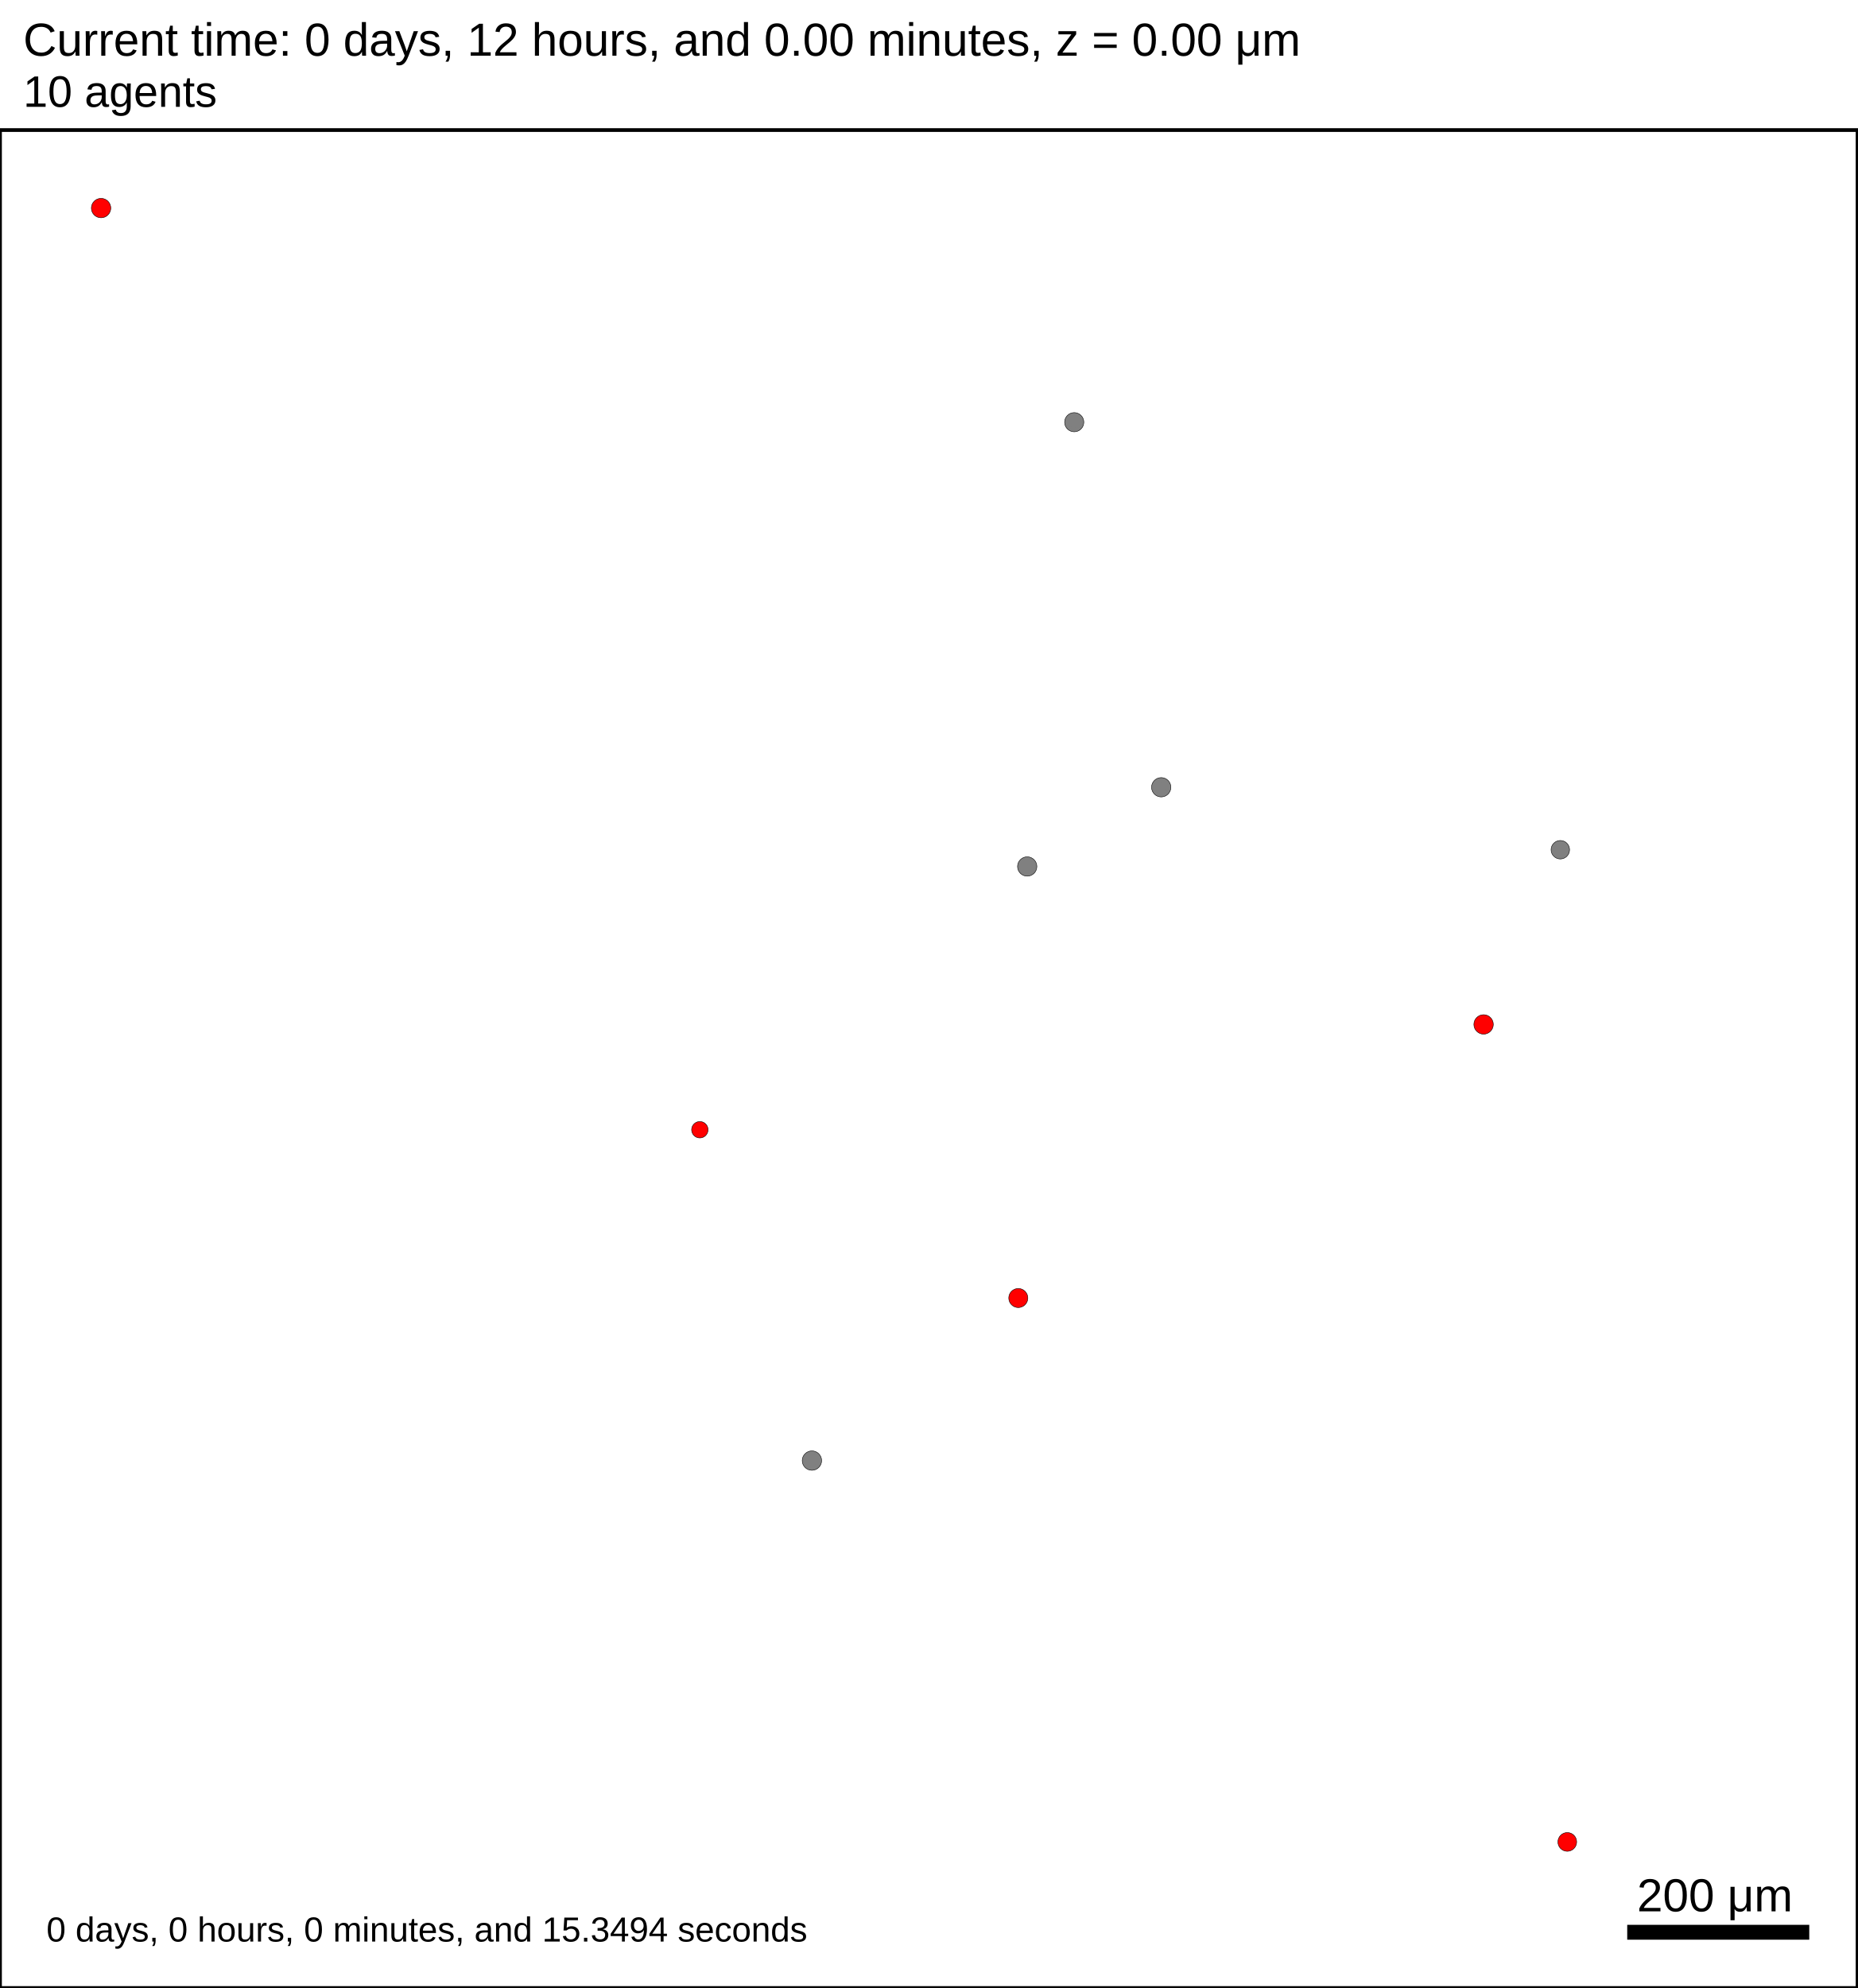
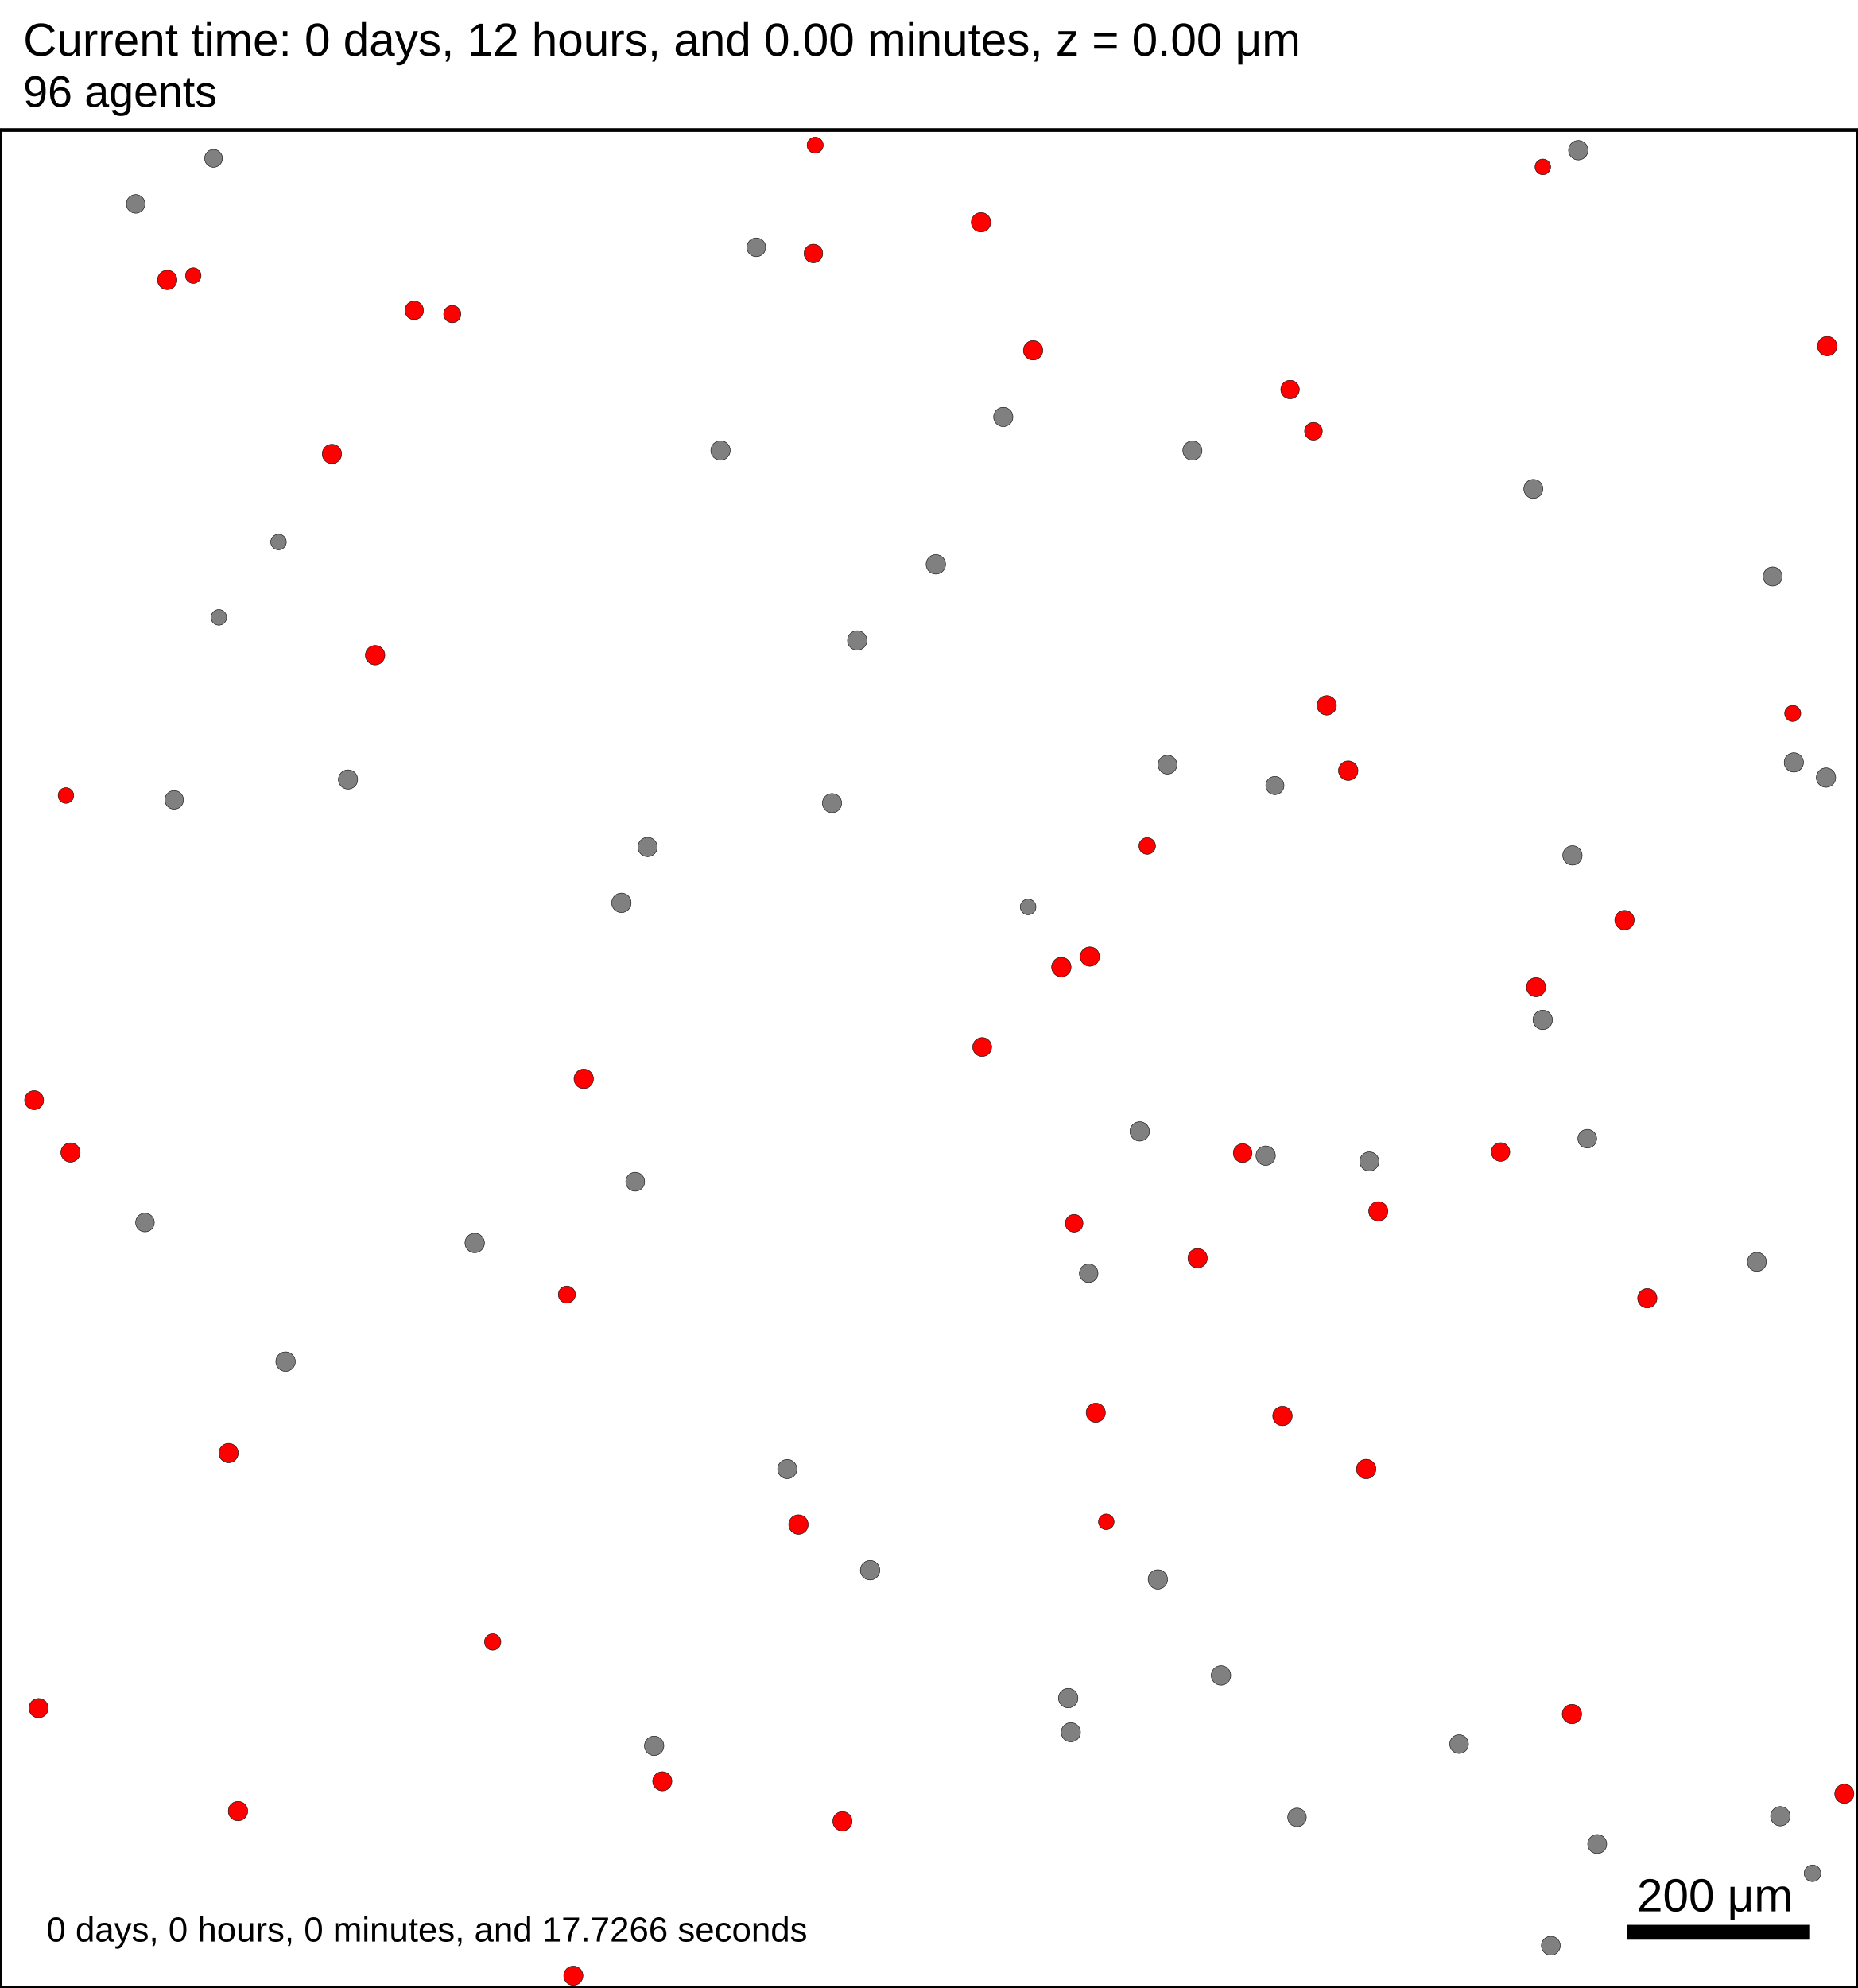
<svg xmlns="http://www.w3.org/2000/svg" version="1.1" width="2000" height="2140" id="svg2">
  <rect x="0" y="0" width="2000" height="2140" stroke-width="4" stroke="white" fill="white" />
  <text x="25" y="60" font-family="Arial" font-size="50" fill="black">
   Current time: 0 days, 12 hours, and 0.00 minutes, z = 0.00 μm
  </text>
  <text x="25" y="115" font-family="Arial" font-size="47.5" fill="black">
-    10 agents
+    96 agents
  </text>
  <g id="tissue" transform="translate(0,2140) scale(1,-1)">
    <g id="ECM">
  </g>
    <g id="cells">
      <g id="cell0">
-         <circle cx="1105.97" cy="1207.26" r="10.399" stroke-width="0.5" stroke="black" fill="grey" />
-         <circle cx="1105.97" cy="1207.26" r="6.277" stroke-width="0.5" stroke="grey" fill="grey" />
+         <circle cx="1106.96" cy="1163.71" r="8.456" stroke-width="0.5" stroke="black" fill="grey" />
+         <circle cx="1106.96" cy="1163.71" r="5.083" stroke-width="0.5" stroke="grey" fill="grey" />
      </g>
      <g id="cell1">
-         <circle cx="1679.97" cy="1225.29" r="9.945" stroke-width="0.5" stroke="black" fill="grey" />
-         <circle cx="1679.97" cy="1225.29" r="6.034" stroke-width="0.5" stroke="grey" fill="grey" />
+         <circle cx="1693.03" cy="1219.15" r="10.449" stroke-width="0.5" stroke="black" fill="grey" />
+         <circle cx="1693.03" cy="1219.15" r="6.301" stroke-width="0.5" stroke="grey" fill="grey" />
      </g>
      <g id="cell2">
-         <circle cx="1156.6" cy="1685.52" r="10.325" stroke-width="0.5" stroke="black" fill="grey" />
-         <circle cx="1156.6" cy="1685.52" r="6.24" stroke-width="0.5" stroke="grey" fill="grey" />
+         <circle cx="1080.19" cy="1691.16" r="10.41" stroke-width="0.5" stroke="black" fill="grey" />
+         <circle cx="1080.19" cy="1691.16" r="6.282" stroke-width="0.5" stroke="grey" fill="grey" />
      </g>
      <g id="cell3">
-         <circle cx="1250.26" cy="1292.54" r="10.399" stroke-width="0.5" stroke="black" fill="grey" />
-         <circle cx="1250.26" cy="1292.54" r="6.277" stroke-width="0.5" stroke="grey" fill="grey" />
+         <circle cx="1257" cy="1316.87" r="10.211" stroke-width="0.5" stroke="black" fill="grey" />
+         <circle cx="1257" cy="1316.87" r="6.18" stroke-width="0.5" stroke="grey" fill="grey" />
      </g>
      <g id="cell4">
-         <circle cx="874.185" cy="567.733" r="10.431" stroke-width="0.5" stroke="black" fill="grey" />
-         <circle cx="874.185" cy="567.733" r="6.292" stroke-width="0.5" stroke="grey" fill="grey" />
+         <circle cx="847.623" cy="558.627" r="10.368" stroke-width="0.5" stroke="black" fill="grey" />
+         <circle cx="847.623" cy="558.627" r="6.262" stroke-width="0.5" stroke="grey" fill="grey" />
      </g>
      <g id="cell5">
-         <circle cx="108.822" cy="1916.01" r="10.457" stroke-width="0.5" stroke="black" fill="red" />
-         <circle cx="108.822" cy="1916.01" r="6.305" stroke-width="0.5" stroke="red" fill="red" />
+         <circle cx="146.078" cy="1920.51" r="10.065" stroke-width="0.5" stroke="black" fill="grey" />
+         <circle cx="146.078" cy="1920.51" r="6.101" stroke-width="0.5" stroke="grey" fill="grey" />
      </g>
      <g id="cell6">
-         <circle cx="753.5" cy="923.888" r="8.848" stroke-width="0.5" stroke="black" fill="red" />
-         <circle cx="753.5" cy="923.888" r="5.363" stroke-width="0.5" stroke="red" fill="red" />
+         <circle cx="683.915" cy="867.943" r="10.176" stroke-width="0.5" stroke="black" fill="grey" />
+         <circle cx="683.915" cy="867.943" r="6.162" stroke-width="0.5" stroke="grey" fill="grey" />
      </g>
      <g id="cell7">
-         <circle cx="1597.36" cy="1037.25" r="10.465" stroke-width="0.5" stroke="black" fill="red" />
-         <circle cx="1597.36" cy="1037.25" r="6.309" stroke-width="0.5" stroke="red" fill="red" />
+         <circle cx="1661.01" cy="1042.14" r="10.457" stroke-width="0.5" stroke="black" fill="grey" />
+         <circle cx="1661.01" cy="1042.14" r="6.305" stroke-width="0.5" stroke="grey" fill="grey" />
      </g>
      <g id="cell8">
-         <circle cx="1096.38" cy="742.734" r="10.273" stroke-width="0.5" stroke="black" fill="red" />
-         <circle cx="1096.38" cy="742.734" r="6.213" stroke-width="0.5" stroke="red" fill="red" />
+         <circle cx="1172.17" cy="769.356" r="10.017" stroke-width="0.5" stroke="black" fill="grey" />
+         <circle cx="1172.17" cy="769.356" r="6.075" stroke-width="0.5" stroke="grey" fill="grey" />
      </g>
      <g id="cell9">
-         <circle cx="1687.46" cy="157.251" r="10.095" stroke-width="0.5" stroke="black" fill="red" />
-         <circle cx="1687.46" cy="157.251" r="6.118" stroke-width="0.5" stroke="red" fill="red" />
+         <circle cx="1719.68" cy="154.965" r="10.282" stroke-width="0.5" stroke="black" fill="grey" />
+         <circle cx="1719.68" cy="154.965" r="6.218" stroke-width="0.5" stroke="grey" fill="grey" />
+       </g>
+       <g id="cell10">
+         <circle cx="187.532" cy="1278.96" r="10.017" stroke-width="0.5" stroke="black" fill="grey" />
+         <circle cx="187.532" cy="1278.96" r="6.075" stroke-width="0.5" stroke="grey" fill="grey" />
+       </g>
+       <g id="cell11">
+         <circle cx="775.771" cy="1655.09" r="10.457" stroke-width="0.5" stroke="black" fill="grey" />
+         <circle cx="775.771" cy="1655.09" r="6.305" stroke-width="0.5" stroke="grey" fill="grey" />
+       </g>
+       <g id="cell12">
+         <circle cx="1570.98" cy="262.543" r="10.11" stroke-width="0.5" stroke="black" fill="grey" />
+         <circle cx="1570.98" cy="262.543" r="6.126" stroke-width="0.5" stroke="grey" fill="grey" />
+       </g>
+       <g id="cell13">
+         <circle cx="1699.29" cy="1978.27" r="10.492" stroke-width="0.5" stroke="black" fill="grey" />
+         <circle cx="1699.29" cy="1978.27" r="6.321" stroke-width="0.5" stroke="grey" fill="grey" />
+       </g>
+       <g id="cell14">
+         <circle cx="1650.93" cy="1613.7" r="10.291" stroke-width="0.5" stroke="black" fill="grey" />
+         <circle cx="1650.93" cy="1613.7" r="6.222" stroke-width="0.5" stroke="grey" fill="grey" />
+       </g>
+       <g id="cell15">
+         <circle cx="1007.59" cy="1532.52" r="10.495" stroke-width="0.5" stroke="black" fill="grey" />
+         <circle cx="1007.59" cy="1532.52" r="6.323" stroke-width="0.5" stroke="grey" fill="grey" />
+       </g>
+       <g id="cell16">
+         <circle cx="235.596" cy="1475.43" r="8.413" stroke-width="0.5" stroke="black" fill="grey" />
+         <circle cx="235.596" cy="1475.43" r="5.052" stroke-width="0.5" stroke="grey" fill="grey" />
+       </g>
+       <g id="cell17">
+         <circle cx="1152.93" cy="275.283" r="10.393" stroke-width="0.5" stroke="black" fill="grey" />
+         <circle cx="1152.93" cy="275.283" r="6.274" stroke-width="0.5" stroke="grey" fill="grey" />
+       </g>
+       <g id="cell18">
+         <circle cx="1908.57" cy="1519.43" r="10.291" stroke-width="0.5" stroke="black" fill="grey" />
+         <circle cx="1908.57" cy="1519.43" r="6.222" stroke-width="0.5" stroke="grey" fill="grey" />
+       </g>
+       <g id="cell19">
+         <circle cx="156.099" cy="824.005" r="10.065" stroke-width="0.5" stroke="black" fill="grey" />
+         <circle cx="156.099" cy="824.005" r="6.101" stroke-width="0.5" stroke="grey" fill="grey" />
+       </g>
+       <g id="cell96">
+         <circle cx="1653.82" cy="1077.33" r="10.368" stroke-width="0.5" stroke="black" fill="red" />
+         <circle cx="1653.82" cy="1077.33" r="6.262" stroke-width="0.5" stroke="red" fill="red" />
+       </g>
+       <g id="cell21">
+         <circle cx="1474.31" cy="889.741" r="10.347" stroke-width="0.5" stroke="black" fill="grey" />
+         <circle cx="1474.31" cy="889.741" r="6.251" stroke-width="0.5" stroke="grey" fill="grey" />
+       </g>
+       <g id="cell22">
+         <circle cx="1150.12" cy="312.049" r="10.492" stroke-width="0.5" stroke="black" fill="grey" />
+         <circle cx="1150.12" cy="312.049" r="6.321" stroke-width="0.5" stroke="grey" fill="grey" />
+       </g>
+       <g id="cell23">
+         <circle cx="697.235" cy="1228.25" r="10.435" stroke-width="0.5" stroke="black" fill="grey" />
+         <circle cx="697.235" cy="1228.25" r="6.295" stroke-width="0.5" stroke="grey" fill="grey" />
+       </g>
+       <g id="cell24">
+         <circle cx="1246.61" cy="439.824" r="10.465" stroke-width="0.5" stroke="black" fill="grey" />
+         <circle cx="1246.61" cy="439.824" r="6.309" stroke-width="0.5" stroke="grey" fill="grey" />
+       </g>
+       <g id="cell25">
+         <circle cx="814.279" cy="1873.77" r="10.124" stroke-width="0.5" stroke="black" fill="grey" />
+         <circle cx="814.279" cy="1873.77" r="6.133" stroke-width="0.5" stroke="grey" fill="grey" />
+       </g>
+       <g id="cell26">
+         <circle cx="1362.73" cy="895.987" r="10.473" stroke-width="0.5" stroke="black" fill="grey" />
+         <circle cx="1362.73" cy="895.987" r="6.312" stroke-width="0.5" stroke="grey" fill="grey" />
+       </g>
+       <g id="cell27">
+         <circle cx="1227.08" cy="922.107" r="10.461" stroke-width="0.5" stroke="black" fill="grey" />
+         <circle cx="1227.08" cy="922.107" r="6.307" stroke-width="0.5" stroke="grey" fill="grey" />
+       </g>
+       <g id="cell28">
+         <circle cx="1396.47" cy="183.647" r="10.034" stroke-width="0.5" stroke="black" fill="grey" />
+         <circle cx="1396.47" cy="183.647" r="6.084" stroke-width="0.5" stroke="grey" fill="grey" />
+       </g>
+       <g id="cell29">
+         <circle cx="1931.39" cy="1319.26" r="10.393" stroke-width="0.5" stroke="black" fill="grey" />
+         <circle cx="1931.39" cy="1319.26" r="6.274" stroke-width="0.5" stroke="grey" fill="grey" />
+       </g>
+       <g id="cell30">
+         <circle cx="1314.63" cy="336.487" r="10.507" stroke-width="0.5" stroke="black" fill="grey" />
+         <circle cx="1314.63" cy="336.487" r="6.328" stroke-width="0.5" stroke="grey" fill="grey" />
+       </g>
+       <g id="cell31">
+         <circle cx="704.314" cy="260.676" r="10.461" stroke-width="0.5" stroke="black" fill="grey" />
+         <circle cx="704.314" cy="260.676" r="6.307" stroke-width="0.5" stroke="grey" fill="grey" />
+       </g>
+       <g id="cell98">
+         <circle cx="1773.62" cy="742.539" r="10.421" stroke-width="0.5" stroke="black" fill="red" />
+         <circle cx="1773.62" cy="742.539" r="6.288" stroke-width="0.5" stroke="red" fill="red" />
+       </g>
+       <g id="cell33">
+         <circle cx="669.074" cy="1168.13" r="10.489" stroke-width="0.5" stroke="black" fill="grey" />
+         <circle cx="669.074" cy="1168.13" r="6.32" stroke-width="0.5" stroke="grey" fill="grey" />
+       </g>
+       <g id="cell34">
+         <circle cx="895.819" cy="1275.47" r="10.354" stroke-width="0.5" stroke="black" fill="grey" />
+         <circle cx="895.819" cy="1275.47" r="6.255" stroke-width="0.5" stroke="grey" fill="grey" />
+       </g>
+       <g id="cell35">
+         <circle cx="1916.82" cy="184.923" r="10.483" stroke-width="0.5" stroke="black" fill="grey" />
+         <circle cx="1916.82" cy="184.923" r="6.317" stroke-width="0.5" stroke="grey" fill="grey" />
+       </g>
+       <g id="cell36">
+         <circle cx="374.731" cy="1300.92" r="10.393" stroke-width="0.5" stroke="black" fill="grey" />
+         <circle cx="374.731" cy="1300.92" r="6.274" stroke-width="0.5" stroke="grey" fill="grey" />
+       </g>
+       <g id="cell37">
+         <circle cx="1966.04" cy="1302.95" r="10.435" stroke-width="0.5" stroke="black" fill="grey" />
+         <circle cx="1966.04" cy="1302.95" r="6.295" stroke-width="0.5" stroke="grey" fill="grey" />
+       </g>
+       <g id="cell38">
+         <circle cx="511.113" cy="801.999" r="10.501" stroke-width="0.5" stroke="black" fill="grey" />
+         <circle cx="511.113" cy="801.999" r="6.325" stroke-width="0.5" stroke="grey" fill="grey" />
+       </g>
+       <g id="cell39">
+         <circle cx="936.795" cy="449.752" r="10.504" stroke-width="0.5" stroke="black" fill="grey" />
+         <circle cx="936.795" cy="449.752" r="6.327" stroke-width="0.5" stroke="grey" fill="grey" />
+       </g>
+       <g id="cell40">
+         <circle cx="307.467" cy="674.291" r="10.495" stroke-width="0.5" stroke="black" fill="grey" />
+         <circle cx="307.467" cy="674.291" r="6.323" stroke-width="0.5" stroke="grey" fill="grey" />
+       </g>
+       <g id="cell41">
+         <circle cx="1372.65" cy="1294.42" r="9.822" stroke-width="0.5" stroke="black" fill="grey" />
+         <circle cx="1372.65" cy="1294.42" r="5.964" stroke-width="0.5" stroke="grey" fill="grey" />
+       </g>
+       <g id="cell42">
+         <circle cx="299.887" cy="1556.54" r="8.413" stroke-width="0.5" stroke="black" fill="grey" />
+         <circle cx="299.887" cy="1556.54" r="5.052" stroke-width="0.5" stroke="grey" fill="grey" />
+       </g>
+       <g id="cell43">
+         <circle cx="1891.62" cy="781.645" r="10.263" stroke-width="0.5" stroke="black" fill="grey" />
+         <circle cx="1891.62" cy="781.645" r="6.208" stroke-width="0.5" stroke="grey" fill="grey" />
+       </g>
+       <g id="cell44">
+         <circle cx="1669.75" cy="45.534" r="10.176" stroke-width="0.5" stroke="black" fill="grey" />
+         <circle cx="1669.75" cy="45.534" r="6.162" stroke-width="0.5" stroke="grey" fill="grey" />
+       </g>
+       <g id="cell45">
+         <circle cx="1283.83" cy="1654.98" r="10.332" stroke-width="0.5" stroke="black" fill="grey" />
+         <circle cx="1283.83" cy="1654.98" r="6.244" stroke-width="0.5" stroke="grey" fill="grey" />
+       </g>
+       <g id="cell46">
+         <circle cx="229.916" cy="1969.49" r="9.594" stroke-width="0.5" stroke="black" fill="grey" />
+         <circle cx="229.916" cy="1969.49" r="5.83" stroke-width="0.5" stroke="grey" fill="grey" />
+       </g>
+       <g id="cell47">
+         <circle cx="1708.98" cy="914.252" r="10.11" stroke-width="0.5" stroke="black" fill="grey" />
+         <circle cx="1708.98" cy="914.252" r="6.126" stroke-width="0.5" stroke="grey" fill="grey" />
+       </g>
+       <g id="cell48">
+         <circle cx="1951.51" cy="123.481" r="8.968" stroke-width="0.5" stroke="black" fill="grey" />
+         <circle cx="1951.51" cy="123.481" r="5.442" stroke-width="0.5" stroke="grey" fill="grey" />
+       </g>
+       <g id="cell49">
+         <circle cx="922.922" cy="1450.59" r="10.486" stroke-width="0.5" stroke="black" fill="grey" />
+         <circle cx="922.922" cy="1450.59" r="6.319" stroke-width="0.5" stroke="grey" fill="grey" />
+       </g>
+       <g id="cell50">
+         <circle cx="75.902" cy="899.396" r="10.393" stroke-width="0.5" stroke="black" fill="red" />
+         <circle cx="75.902" cy="899.396" r="6.274" stroke-width="0.5" stroke="red" fill="red" />
+       </g>
+       <g id="cell51">
+         <circle cx="1985.76" cy="209.104" r="10.34" stroke-width="0.5" stroke="black" fill="red" />
+         <circle cx="1985.76" cy="209.104" r="6.248" stroke-width="0.5" stroke="red" fill="red" />
+       </g>
+       <g id="cell52">
+         <circle cx="628.484" cy="978.678" r="10.495" stroke-width="0.5" stroke="black" fill="red" />
+         <circle cx="628.484" cy="978.678" r="6.323" stroke-width="0.5" stroke="red" fill="red" />
+       </g>
+       <g id="cell53">
+         <circle cx="1380.8" cy="615.752" r="10.498" stroke-width="0.5" stroke="black" fill="red" />
+         <circle cx="1380.8" cy="615.752" r="6.324" stroke-width="0.5" stroke="red" fill="red" />
+       </g>
+       <g id="cell54">
+         <circle cx="875.741" cy="1867.15" r="10.05" stroke-width="0.5" stroke="black" fill="red" />
+         <circle cx="875.741" cy="1867.15" r="6.093" stroke-width="0.5" stroke="red" fill="red" />
+       </g>
+       <g id="cell55">
+         <circle cx="403.89" cy="1434.73" r="10.495" stroke-width="0.5" stroke="black" fill="red" />
+         <circle cx="403.89" cy="1434.73" r="6.323" stroke-width="0.5" stroke="red" fill="red" />
+       </g>
+       <g id="cell56">
+         <circle cx="1112.31" cy="1762.89" r="10.486" stroke-width="0.5" stroke="black" fill="red" />
+         <circle cx="1112.31" cy="1762.89" r="6.319" stroke-width="0.5" stroke="red" fill="red" />
+       </g>
+       <g id="cell57">
+         <circle cx="1057.47" cy="1012.91" r="10.211" stroke-width="0.5" stroke="black" fill="red" />
+         <circle cx="1057.47" cy="1012.91" r="6.18" stroke-width="0.5" stroke="red" fill="red" />
+       </g>
+       <g id="cell58">
+         <circle cx="208.068" cy="1843.32" r="8.413" stroke-width="0.5" stroke="black" fill="red" />
+         <circle cx="208.068" cy="1843.32" r="5.052" stroke-width="0.5" stroke="red" fill="red" />
+       </g>
+       <g id="cell59">
+         <circle cx="180.092" cy="1838.65" r="10.498" stroke-width="0.5" stroke="black" fill="red" />
+         <circle cx="180.092" cy="1838.65" r="6.324" stroke-width="0.5" stroke="red" fill="red" />
+       </g>
+       <g id="cell60">
+         <circle cx="617.296" cy="13.204" r="10.387" stroke-width="0.5" stroke="black" fill="red" />
+         <circle cx="617.296" cy="13.204" r="6.271" stroke-width="0.5" stroke="red" fill="red" />
+       </g>
+       <g id="cell61">
+         <circle cx="1692.46" cy="294.884" r="10.461" stroke-width="0.5" stroke="black" fill="red" />
+         <circle cx="1692.46" cy="294.884" r="6.307" stroke-width="0.5" stroke="red" fill="red" />
+       </g>
+       <g id="cell62">
+         <circle cx="1414.15" cy="1675.77" r="9.565" stroke-width="0.5" stroke="black" fill="red" />
+         <circle cx="1414.15" cy="1675.77" r="5.813" stroke-width="0.5" stroke="red" fill="red" />
+       </g>
+       <g id="cell63">
+         <circle cx="530.432" cy="372.526" r="8.848" stroke-width="0.5" stroke="black" fill="red" />
+         <circle cx="530.432" cy="372.526" r="5.363" stroke-width="0.5" stroke="red" fill="red" />
+       </g>
+       <g id="cell64">
+         <circle cx="1173.39" cy="1110.27" r="10.421" stroke-width="0.5" stroke="black" fill="red" />
+         <circle cx="1173.39" cy="1110.27" r="6.288" stroke-width="0.5" stroke="red" fill="red" />
+       </g>
+       <g id="cell65">
+         <circle cx="357.385" cy="1651.3" r="10.469" stroke-width="0.5" stroke="black" fill="red" />
+         <circle cx="357.385" cy="1651.3" r="6.311" stroke-width="0.5" stroke="red" fill="red" />
+       </g>
+       <g id="cell66">
+         <circle cx="41.554" cy="301.286" r="10.41" stroke-width="0.5" stroke="black" fill="red" />
+         <circle cx="41.554" cy="301.286" r="6.282" stroke-width="0.5" stroke="red" fill="red" />
+       </g>
+       <g id="cell67">
+         <circle cx="1191.08" cy="501.865" r="8.413" stroke-width="0.5" stroke="black" fill="red" />
+         <circle cx="1191.08" cy="501.865" r="5.052" stroke-width="0.5" stroke="red" fill="red" />
+       </g>
+       <g id="cell68">
+         <circle cx="1470.94" cy="558.694" r="10.504" stroke-width="0.5" stroke="black" fill="red" />
+         <circle cx="1470.94" cy="558.694" r="6.327" stroke-width="0.5" stroke="red" fill="red" />
+       </g>
+       <g id="cell69">
+         <circle cx="859.656" cy="498.903" r="10.498" stroke-width="0.5" stroke="black" fill="red" />
+         <circle cx="859.656" cy="498.903" r="6.324" stroke-width="0.5" stroke="red" fill="red" />
+       </g>
+       <g id="cell70">
+         <circle cx="1156.51" cy="823.16" r="9.536" stroke-width="0.5" stroke="black" fill="red" />
+         <circle cx="1156.51" cy="823.16" r="5.796" stroke-width="0.5" stroke="red" fill="red" />
+       </g>
+       <g id="cell71">
+         <circle cx="1749.09" cy="1149.54" r="10.509" stroke-width="0.5" stroke="black" fill="red" />
+         <circle cx="1749.09" cy="1149.54" r="6.329" stroke-width="0.5" stroke="red" fill="red" />
+       </g>
+       <g id="cell72">
+         <circle cx="486.946" cy="1801.89" r="9.308" stroke-width="0.5" stroke="black" fill="red" />
+         <circle cx="486.946" cy="1801.89" r="5.657" stroke-width="0.5" stroke="red" fill="red" />
+       </g>
+       <g id="cell73">
+         <circle cx="1337.94" cy="898.755" r="10.11" stroke-width="0.5" stroke="black" fill="red" />
+         <circle cx="1337.94" cy="898.755" r="6.126" stroke-width="0.5" stroke="red" fill="red" />
+       </g>
+       <g id="cell74">
+         <circle cx="1661.12" cy="1960.38" r="8.413" stroke-width="0.5" stroke="black" fill="red" />
+         <circle cx="1661.12" cy="1960.38" r="5.052" stroke-width="0.5" stroke="red" fill="red" />
+       </g>
+       <g id="cell75">
+         <circle cx="246.125" cy="575.827" r="10.435" stroke-width="0.5" stroke="black" fill="red" />
+         <circle cx="246.125" cy="575.827" r="6.295" stroke-width="0.5" stroke="red" fill="red" />
+       </g>
+       <g id="cell76">
+         <circle cx="1615.6" cy="899.927" r="10.034" stroke-width="0.5" stroke="black" fill="red" />
+         <circle cx="1615.6" cy="899.927" r="6.084" stroke-width="0.5" stroke="red" fill="red" />
+       </g>
+       <g id="cell77">
+         <circle cx="1388.98" cy="1720.67" r="10" stroke-width="0.5" stroke="black" fill="red" />
+         <circle cx="1388.98" cy="1720.67" r="6.065" stroke-width="0.5" stroke="red" fill="red" />
+       </g>
+       <g id="cell78">
+         <circle cx="1179.77" cy="619.274" r="10.354" stroke-width="0.5" stroke="black" fill="red" />
+         <circle cx="1179.77" cy="619.274" r="6.255" stroke-width="0.5" stroke="red" fill="red" />
+       </g>
+       <g id="cell79">
+         <circle cx="1930.2" cy="1372.05" r="8.689" stroke-width="0.5" stroke="black" fill="red" />
+         <circle cx="1930.2" cy="1372.05" r="5.254" stroke-width="0.5" stroke="red" fill="red" />
+       </g>
+       <g id="cell80">
+         <circle cx="1451.6" cy="1310.45" r="10.507" stroke-width="0.5" stroke="black" fill="red" />
+         <circle cx="1451.6" cy="1310.45" r="6.328" stroke-width="0.5" stroke="red" fill="red" />
+       </g>
+       <g id="cell81">
+         <circle cx="1056.25" cy="1900.71" r="10.489" stroke-width="0.5" stroke="black" fill="red" />
+         <circle cx="1056.25" cy="1900.71" r="6.32" stroke-width="0.5" stroke="red" fill="red" />
+       </g>
+       <g id="cell82">
+         <circle cx="1289.46" cy="785.631" r="10.461" stroke-width="0.5" stroke="black" fill="red" />
+         <circle cx="1289.46" cy="785.631" r="6.307" stroke-width="0.5" stroke="red" fill="red" />
+       </g>
+       <g id="cell83">
+         <circle cx="1235.14" cy="1229.35" r="8.968" stroke-width="0.5" stroke="black" fill="red" />
+         <circle cx="1235.14" cy="1229.35" r="5.442" stroke-width="0.5" stroke="red" fill="red" />
+       </g>
+       <g id="cell84">
+         <circle cx="36.732" cy="955.747" r="10.263" stroke-width="0.5" stroke="black" fill="red" />
+         <circle cx="36.732" cy="955.747" r="6.208" stroke-width="0.5" stroke="red" fill="red" />
+       </g>
+       <g id="cell85">
+         <circle cx="1428.44" cy="1380.74" r="10.476" stroke-width="0.5" stroke="black" fill="red" />
+         <circle cx="1428.44" cy="1380.74" r="6.314" stroke-width="0.5" stroke="red" fill="red" />
+       </g>
+       <g id="cell86">
+         <circle cx="610.322" cy="746.467" r="9.2" stroke-width="0.5" stroke="black" fill="red" />
+         <circle cx="610.322" cy="746.467" r="5.59" stroke-width="0.5" stroke="red" fill="red" />
+       </g>
+       <g id="cell87">
+         <circle cx="1484" cy="836.085" r="10.405" stroke-width="0.5" stroke="black" fill="red" />
+         <circle cx="1484" cy="836.085" r="6.28" stroke-width="0.5" stroke="red" fill="red" />
+       </g>
+       <g id="cell88">
+         <circle cx="256.24" cy="190.437" r="10.498" stroke-width="0.5" stroke="black" fill="red" />
+         <circle cx="256.24" cy="190.437" r="6.324" stroke-width="0.5" stroke="red" fill="red" />
+       </g>
+       <g id="cell99">
+         <circle cx="877.669" cy="1983.71" r="8.689" stroke-width="0.5" stroke="black" fill="red" />
+         <circle cx="877.669" cy="1983.71" r="5.254" stroke-width="0.5" stroke="red" fill="red" />
+       </g>
+       <g id="cell90">
+         <circle cx="1142.72" cy="1098.98" r="10.489" stroke-width="0.5" stroke="black" fill="red" />
+         <circle cx="1142.72" cy="1098.98" r="6.32" stroke-width="0.5" stroke="red" fill="red" />
+       </g>
+       <g id="cell91">
+         <circle cx="70.993" cy="1283.67" r="8.413" stroke-width="0.5" stroke="black" fill="red" />
+         <circle cx="70.993" cy="1283.67" r="5.052" stroke-width="0.5" stroke="red" fill="red" />
+       </g>
+       <g id="cell97">
+         <circle cx="907.021" cy="179.48" r="10.416" stroke-width="0.5" stroke="black" fill="red" />
+         <circle cx="907.021" cy="179.48" r="6.285" stroke-width="0.5" stroke="red" fill="red" />
+       </g>
+       <g id="cell93">
+         <circle cx="445.978" cy="1805.88" r="10.034" stroke-width="0.5" stroke="black" fill="red" />
+         <circle cx="445.978" cy="1805.88" r="6.084" stroke-width="0.5" stroke="red" fill="red" />
+       </g>
+       <g id="cell94">
+         <circle cx="713.063" cy="222.521" r="10.368" stroke-width="0.5" stroke="black" fill="red" />
+         <circle cx="713.063" cy="222.521" r="6.262" stroke-width="0.5" stroke="red" fill="red" />
+       </g>
+       <g id="cell95">
+         <circle cx="1967.31" cy="1767.38" r="10.504" stroke-width="0.5" stroke="black" fill="red" />
+         <circle cx="1967.31" cy="1767.38" r="6.327" stroke-width="0.5" stroke="red" fill="red" />
      </g>
    </g>
  </g>
  <rect x="1750" y="2070" width="200" height="20" stroke-width="4" stroke="rgb(255,255,255)" fill="rgb(0,0,0)" />
  <text x="1762.5" y="2057.5" font-family="Arial" font-size="50" fill="black">
   200 μm
  </text>
  <text x="50" y="2090" font-family="Arial" font-size="37.5" fill="black">
-    0 days, 0 hours, 0 minutes, and 15.3494 seconds
+    0 days, 0 hours, 0 minutes, and 17.7266 seconds
  </text>
  <rect x="0" y="140" width="2000" height="2000" stroke-width="4" stroke="rgb(0,0,0)" fill="none" />
</svg>
